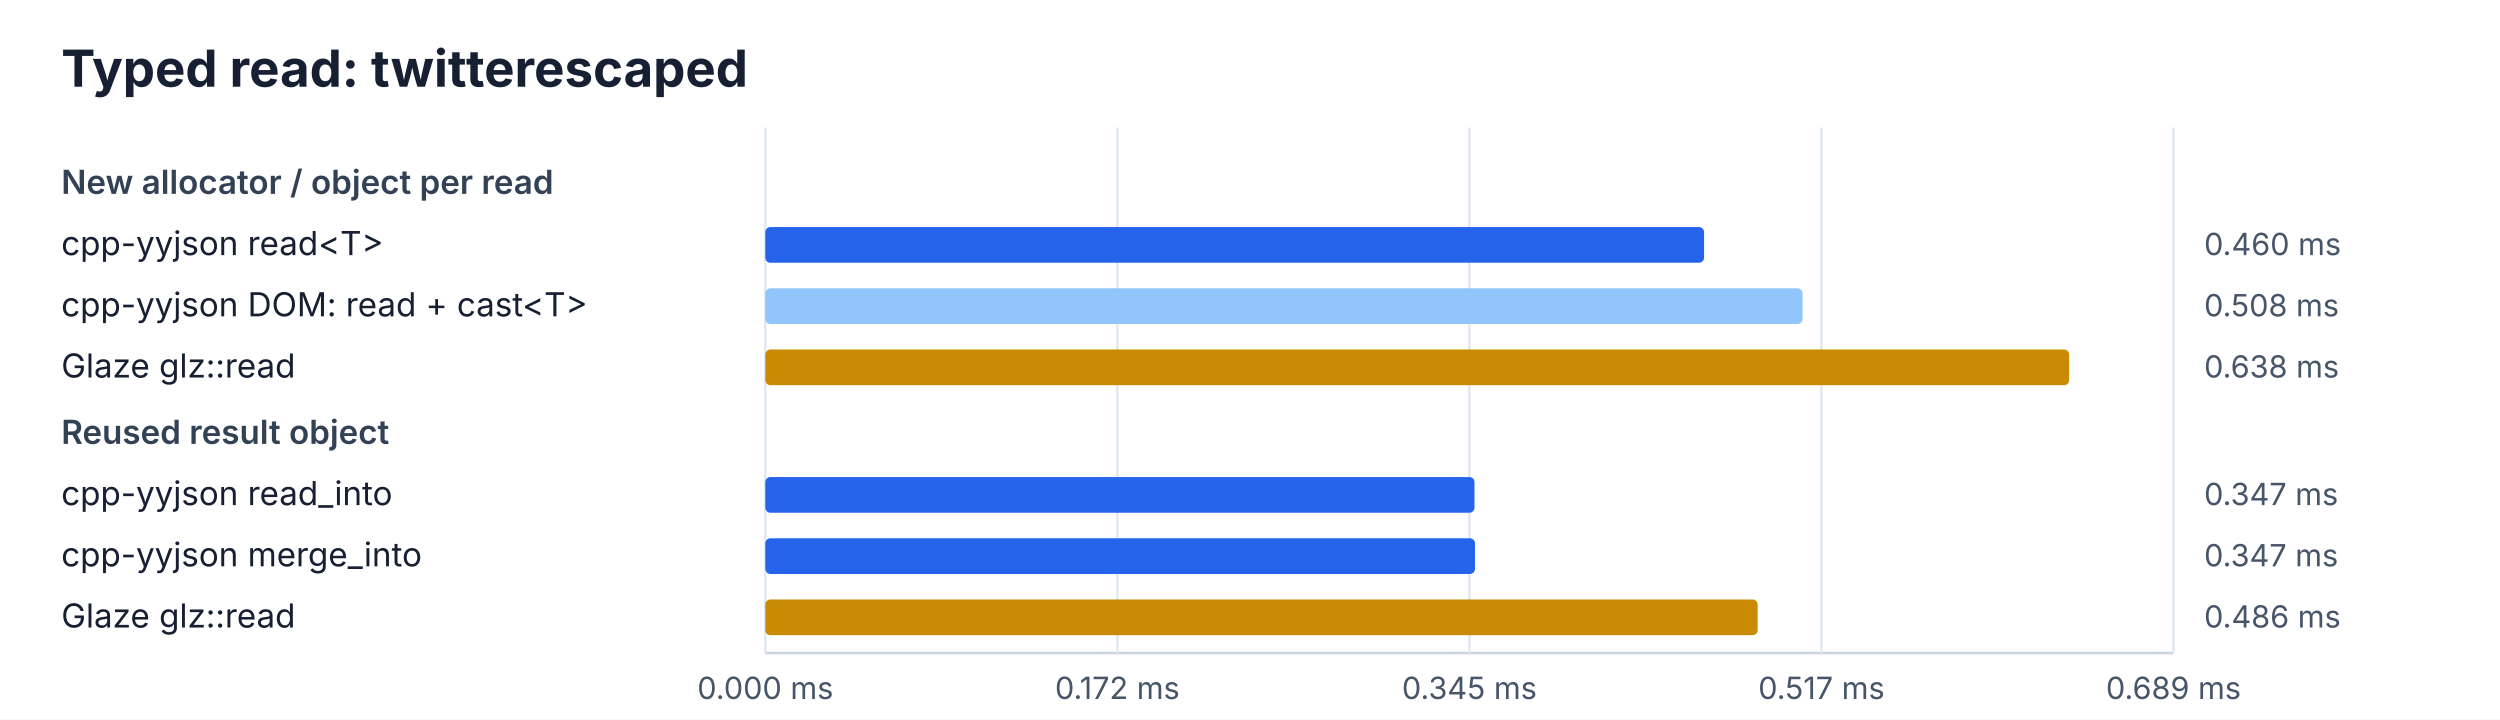
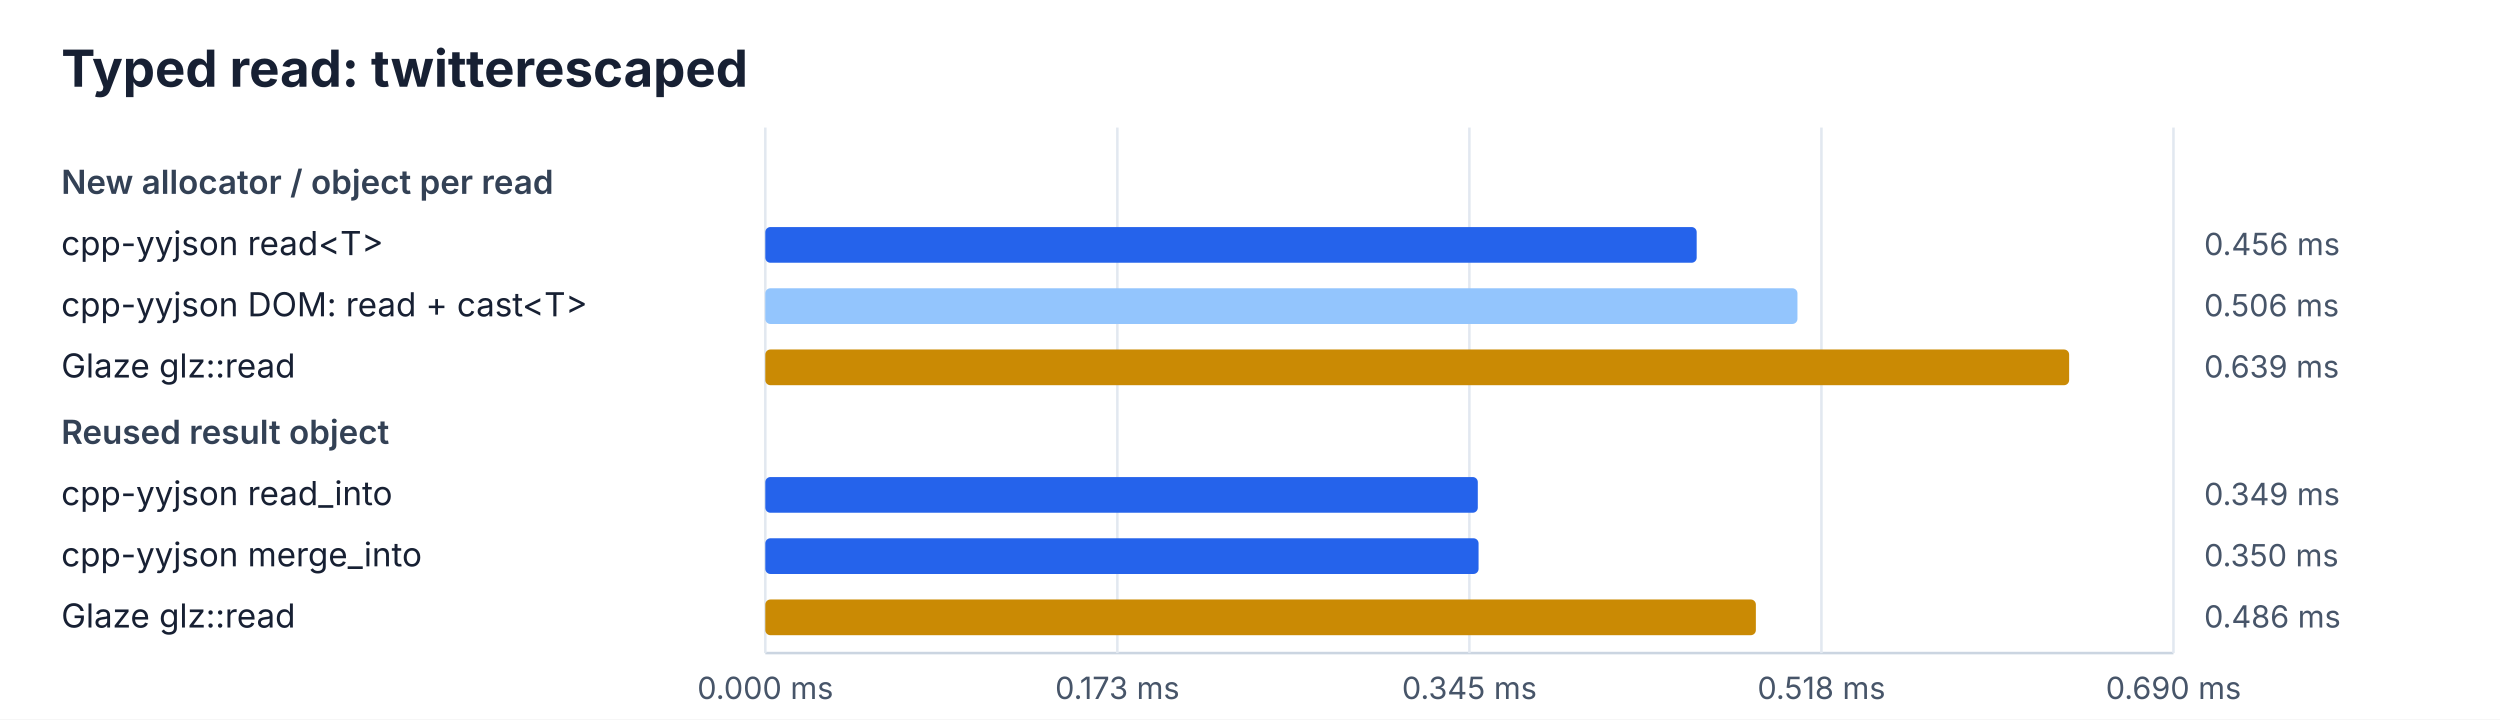
<svg xmlns="http://www.w3.org/2000/svg" width="980" height="282" viewBox="0 0 980 282">
  <rect width="100%" height="100%" fill="#ffffff" />
  <style>text{font-family:ui-sans-serif,system-ui,-apple-system,BlinkMacSystemFont,"Segoe UI",sans-serif;fill:#172033}.title{font-size:20px;font-weight:700}.heading{font-size:13px;font-weight:600;fill:#334155}.label{font-size:13px}.value{font-size:12px;fill:#475569}.axis{stroke:#cbd5e1;stroke-width:1}.grid{stroke:#e2e8f0;stroke-width:1}</style>
  <text x="24" y="34" class="title">Typed read: twitterescaped</text>
  <line x1="300" y1="256" x2="852" y2="256" class="axis" />
  <line x1="300.0" y1="50" x2="300.0" y2="256" class="grid" />
  <text x="300.0" y="274" class="value" text-anchor="middle">0.000 ms</text>
  <line x1="438.0" y1="50" x2="438.0" y2="256" class="grid" />
-   <text x="438.0" y="274" class="value" text-anchor="middle">0.172 ms</text>
+   <text x="438.0" y="274" class="value" text-anchor="middle">0.173 ms</text>
  <line x1="576.0" y1="50" x2="576.0" y2="256" class="grid" />
  <text x="576.0" y="274" class="value" text-anchor="middle">0.345 ms</text>
  <line x1="714.0" y1="50" x2="714.0" y2="256" class="grid" />
-   <text x="714.0" y="274" class="value" text-anchor="middle">0.517 ms</text>
+   <text x="714.0" y="274" class="value" text-anchor="middle">0.518 ms</text>
  <line x1="852.0" y1="50" x2="852.0" y2="256" class="grid" />
-   <text x="852.0" y="274" class="value" text-anchor="middle">0.689 ms</text>
+   <text x="852.0" y="274" class="value" text-anchor="middle">0.690 ms</text>
  <text x="24" y="76" class="heading">New allocator / object per read</text>
  <text x="24" y="100" class="label">cpp-yyjson read&lt;T&gt;</text>
-   <rect x="300" y="89" width="368.0" height="14" rx="2" fill="#2563eb" />
-   <text x="864" y="100" class="value">0.460 ms</text>
+   <rect x="300" y="89" width="365.1" height="14" rx="2" fill="#2563eb" />
+   <text x="864" y="100" class="value">0.456 ms</text>
  <text x="24" y="124" class="label">cpp-yyjson DOM: read + cast&lt;T&gt;</text>
-   <rect x="300" y="113" width="406.6" height="14" rx="2" fill="#93c5fd" />
-   <text x="864" y="124" class="value">0.508 ms</text>
+   <rect x="300" y="113" width="404.6" height="14" rx="2" fill="#93c5fd" />
+   <text x="864" y="124" class="value">0.506 ms</text>
  <text x="24" y="148" class="label">Glaze glz::read</text>
  <rect x="300" y="137" width="511.1" height="14" rx="2" fill="#ca8a04" />
-   <text x="864" y="148" class="value">0.638 ms</text>
+   <text x="864" y="148" class="value">0.639 ms</text>
  <text x="24" y="174" class="heading">Reused result object</text>
  <text x="24" y="198" class="label">cpp-yyjson read_into</text>
-   <rect x="300" y="187" width="278.0" height="14" rx="2" fill="#2563eb" />
-   <text x="864" y="198" class="value">0.347 ms</text>
+   <rect x="300" y="187" width="279.3" height="14" rx="2" fill="#2563eb" />
+   <text x="864" y="198" class="value">0.349 ms</text>
  <text x="24" y="222" class="label">cpp-yyjson merge_into</text>
-   <rect x="300" y="211" width="278.2" height="14" rx="2" fill="#2563eb" />
-   <text x="864" y="222" class="value">0.347 ms</text>
+   <rect x="300" y="211" width="279.6" height="14" rx="2" fill="#2563eb" />
+   <text x="864" y="222" class="value">0.350 ms</text>
  <text x="24" y="246" class="label">Glaze glz::read</text>
-   <rect x="300" y="235" width="389.0" height="14" rx="2" fill="#ca8a04" />
+   <rect x="300" y="235" width="388.3" height="14" rx="2" fill="#ca8a04" />
  <text x="864" y="246" class="value">0.486 ms</text>
</svg>
